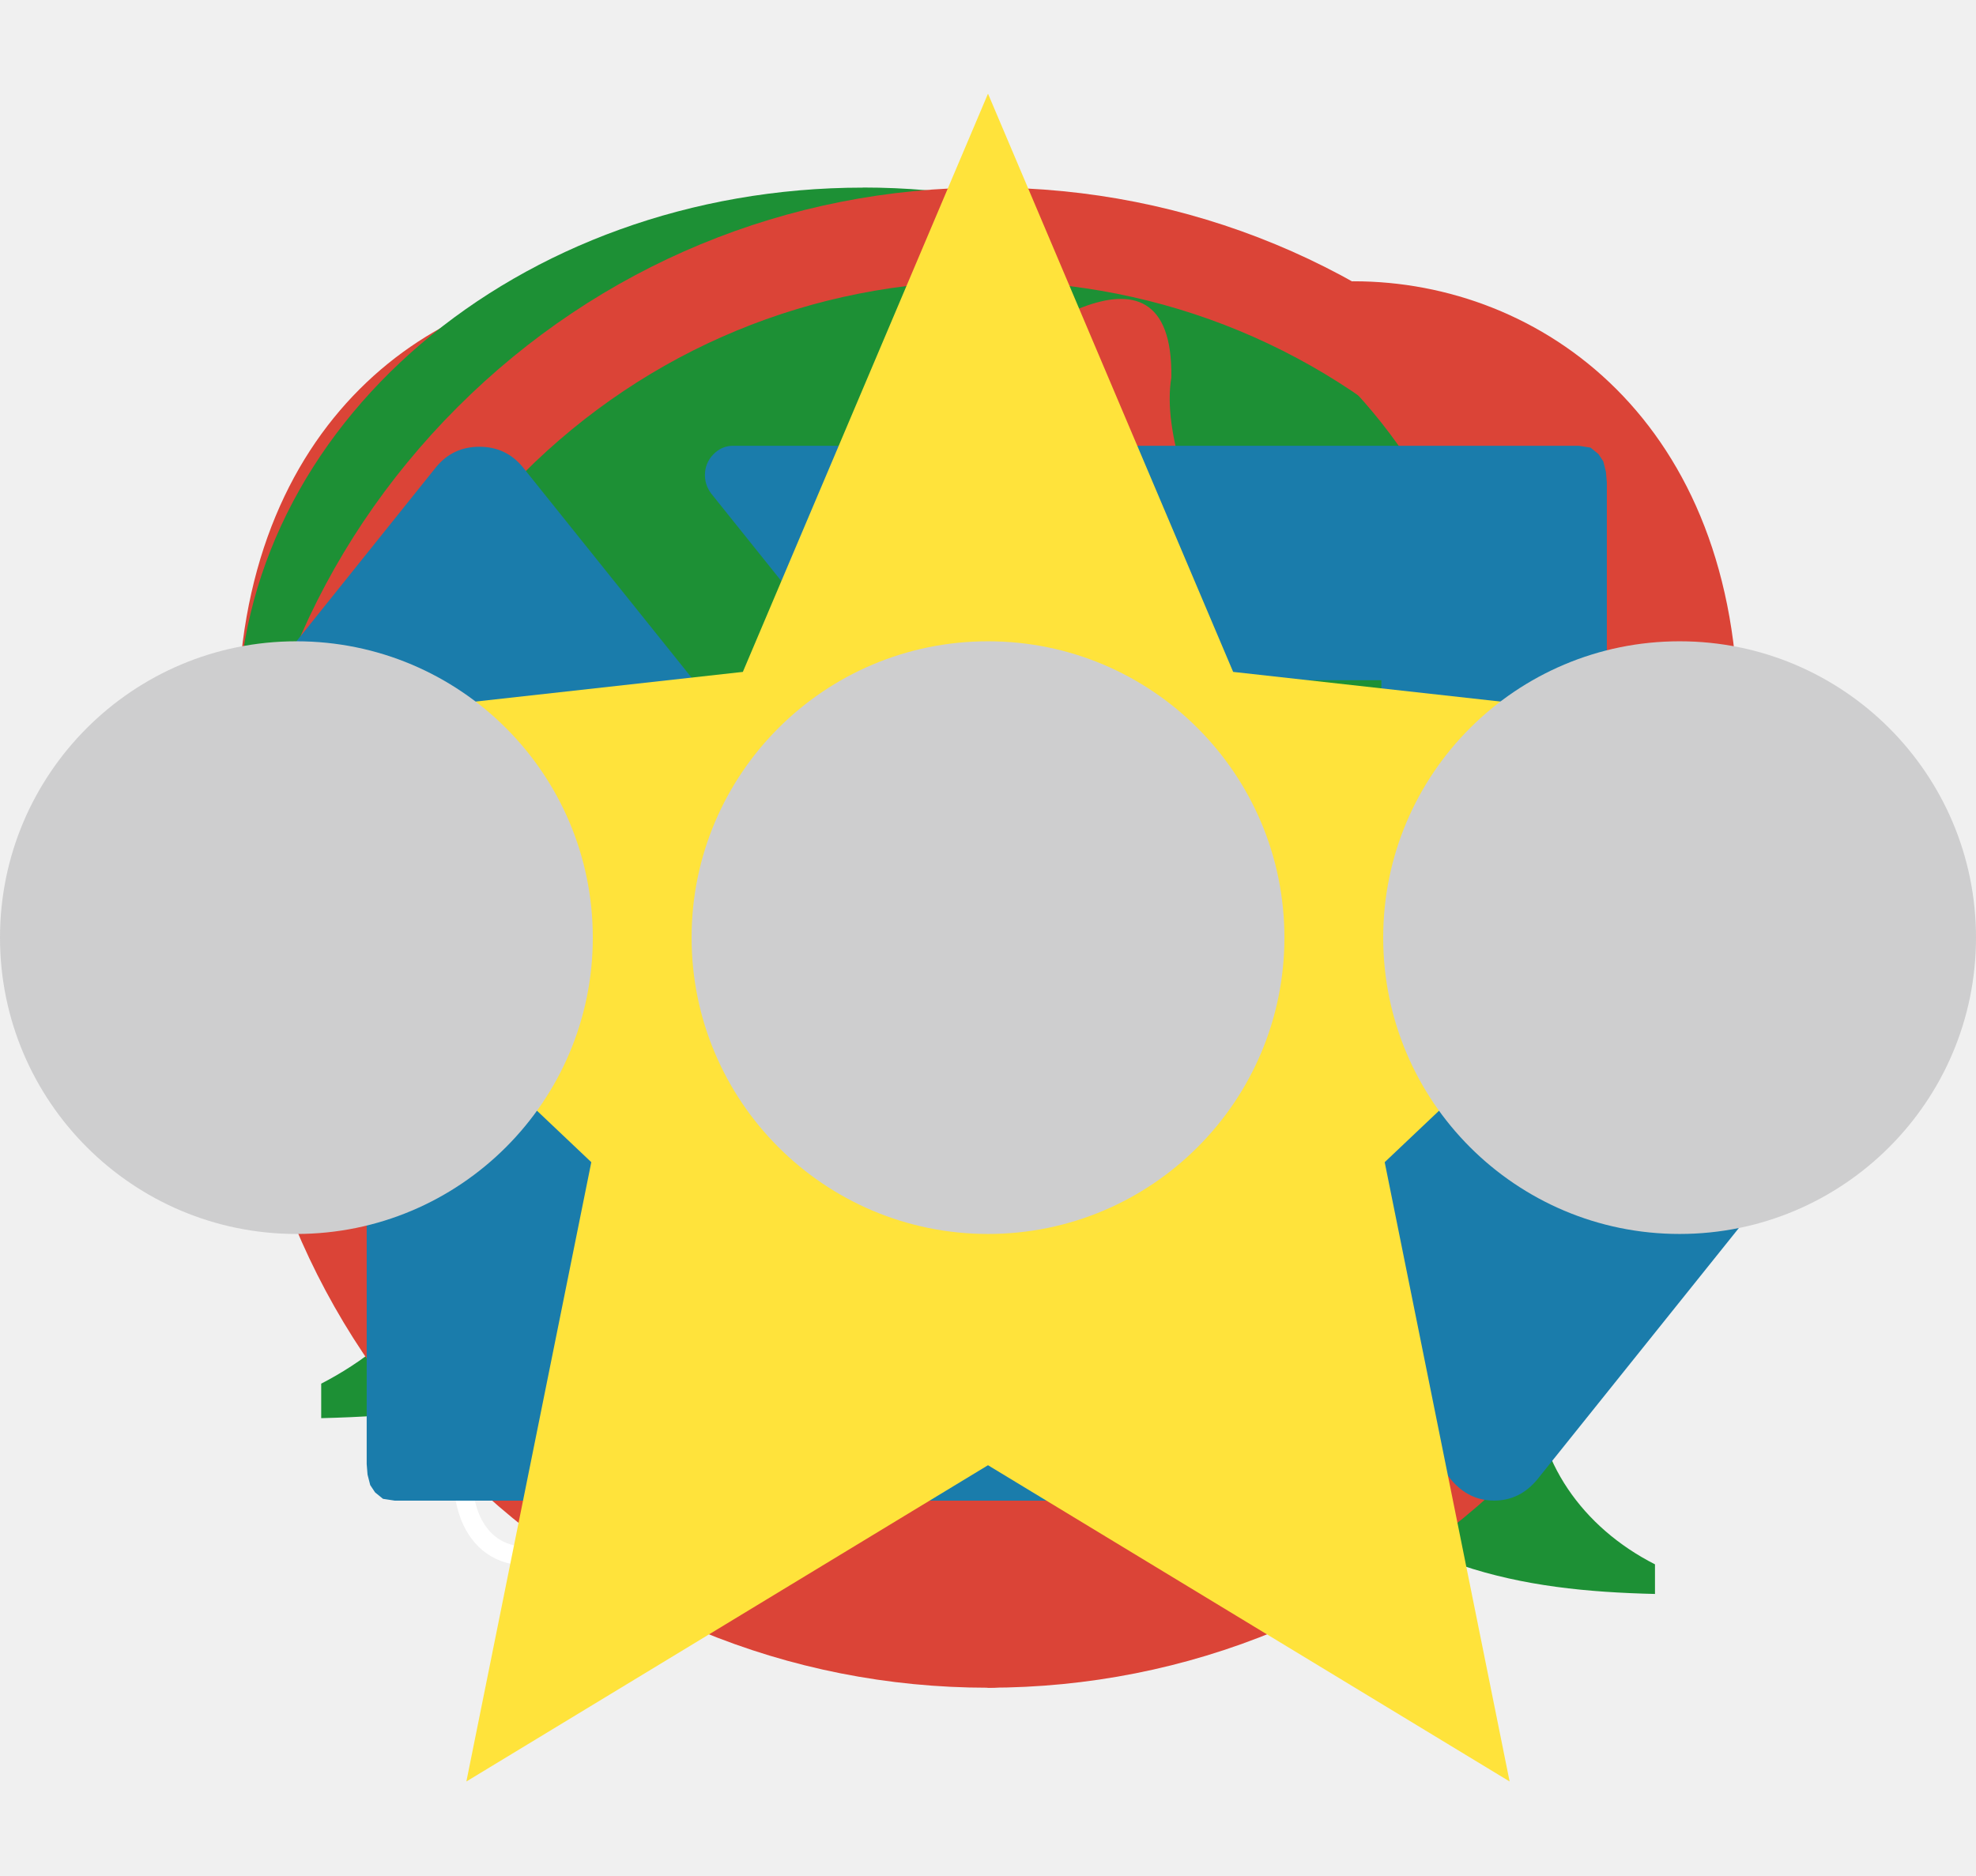
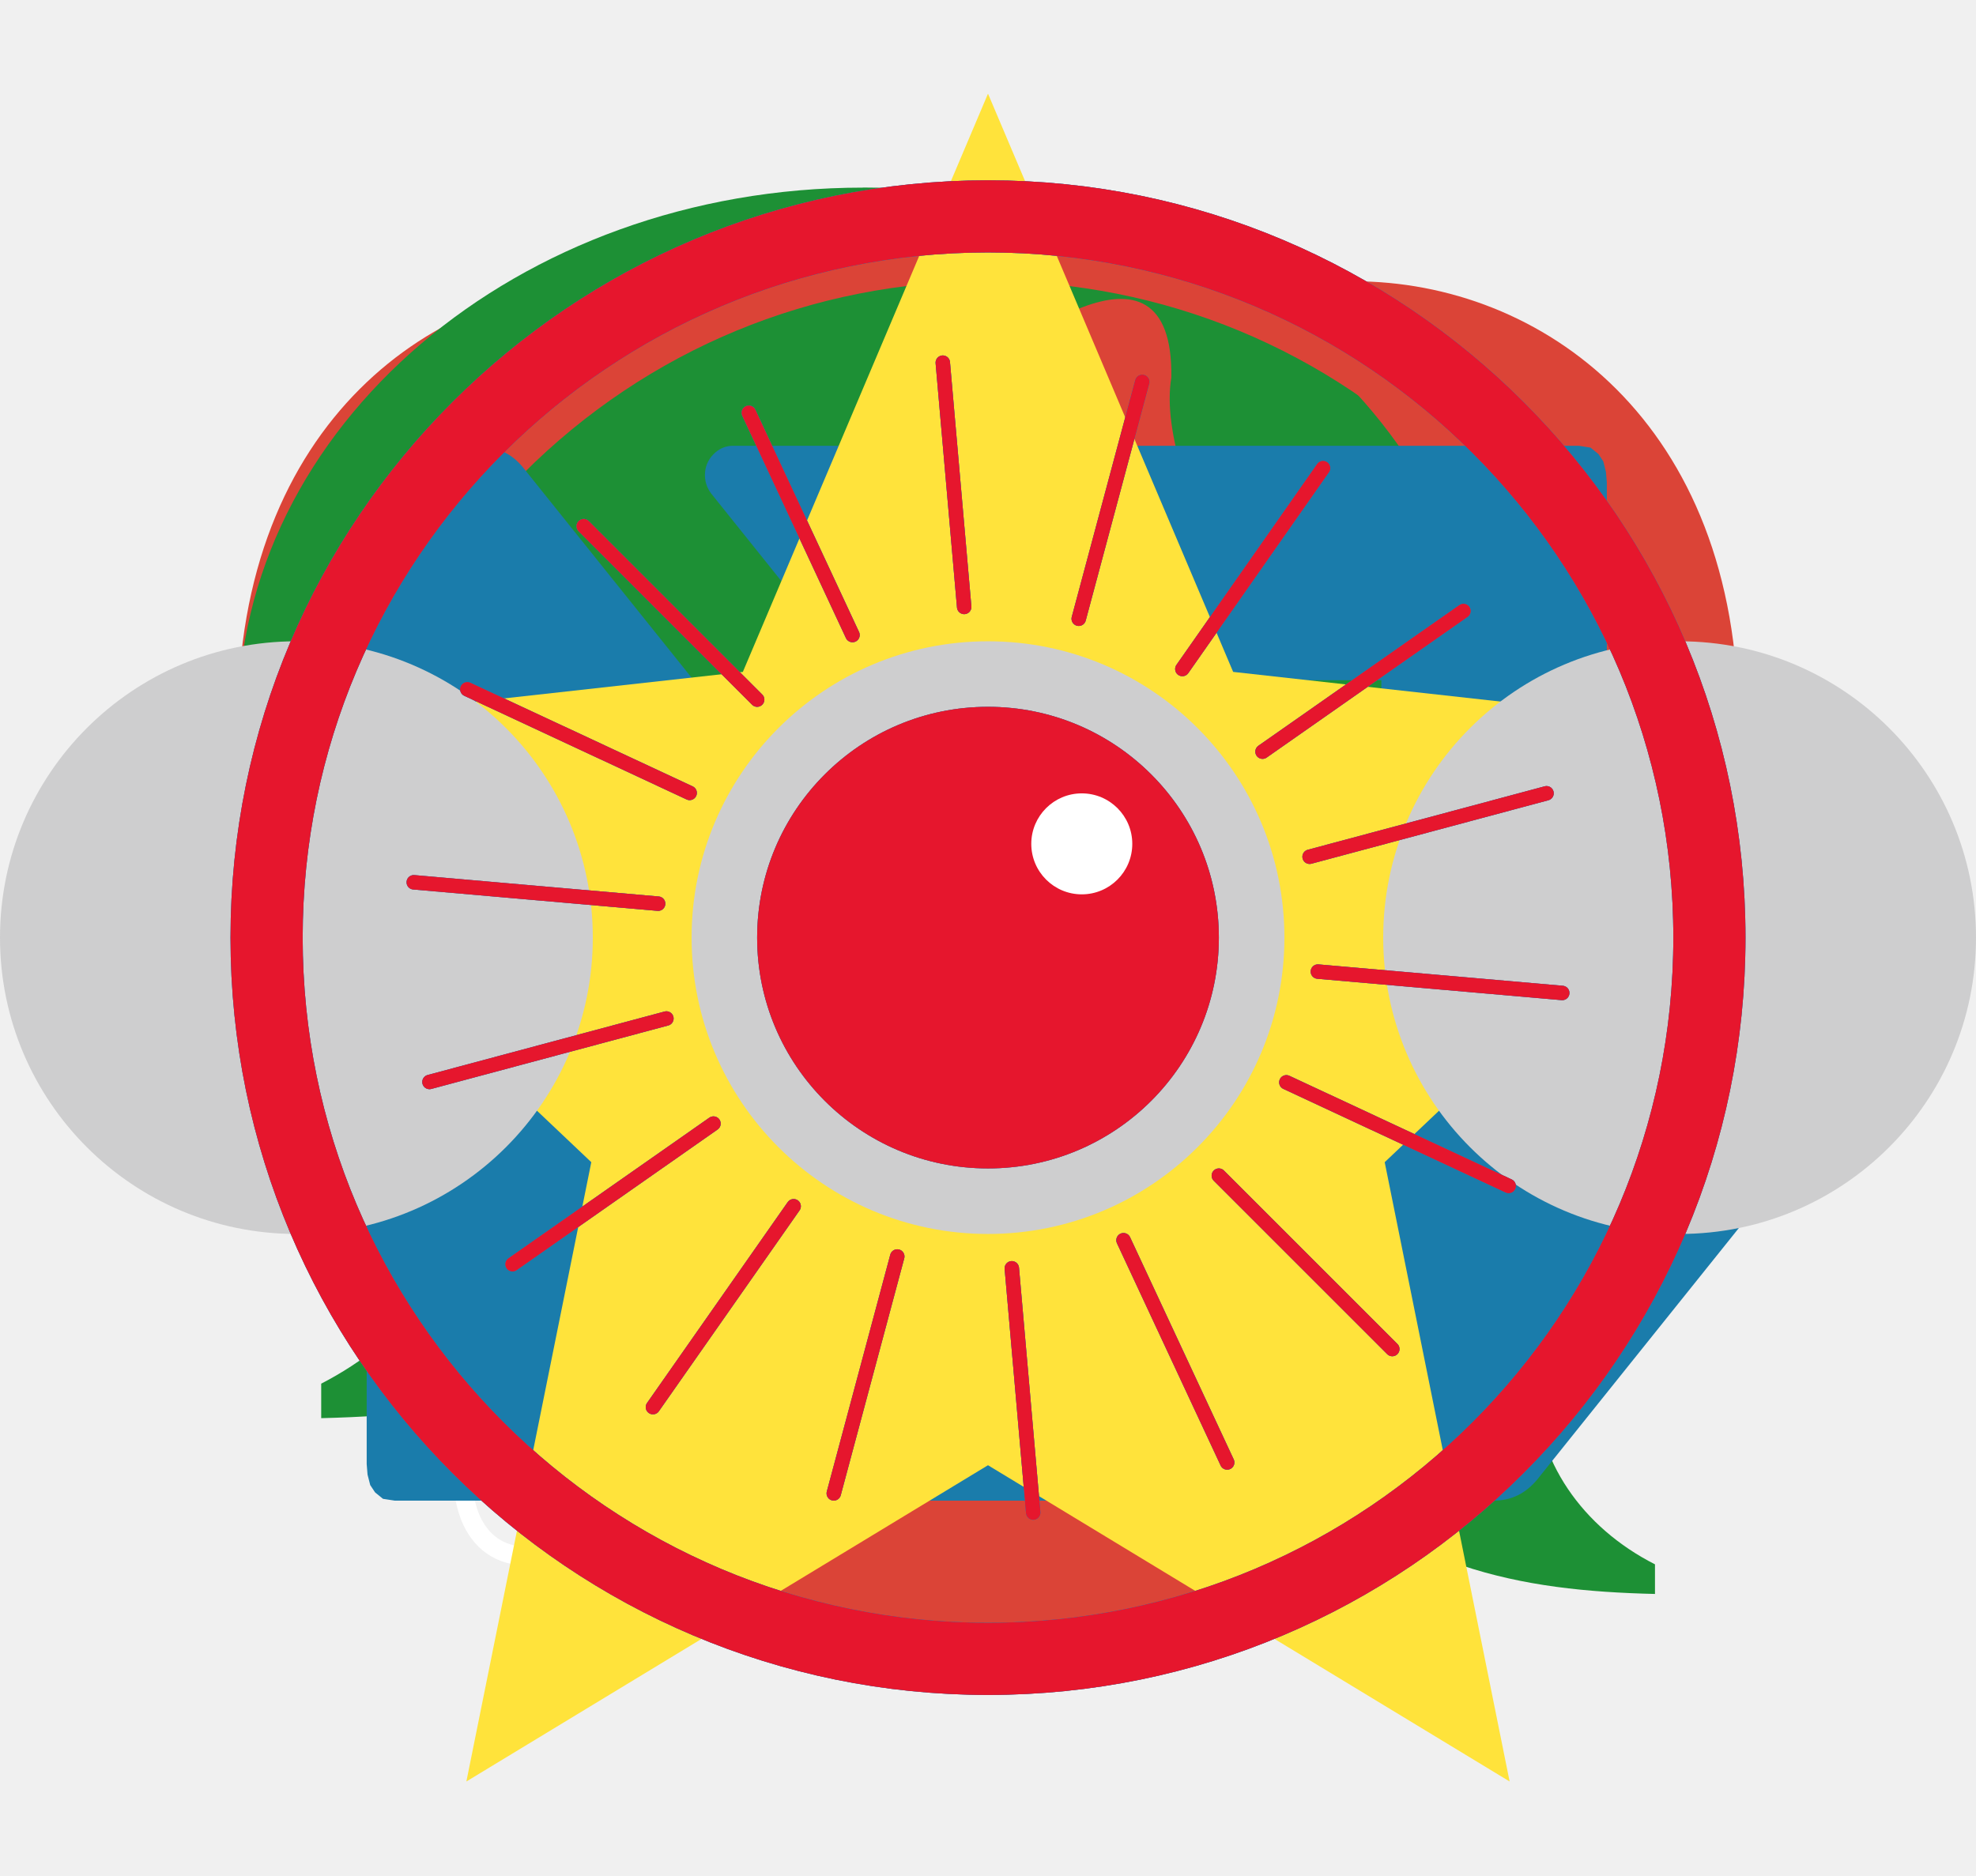
<svg xmlns="http://www.w3.org/2000/svg">
  <symbol id="twitter-icon" viewBox="0 0 300 300">
    <path d="M243 92.756c-6.843 3.012-14.198 5.047-21.916 5.963 7.878-4.686 13.93-12.107 16.778-20.95-7.374 4.34-15.54 7.491-24.233 9.189-6.96-7.36-16.878-11.958-27.854-11.958-21.074 0-38.161 16.954-38.161 37.867 0 2.968.338 5.858.989 8.63-31.715-1.579-59.833-16.655-78.654-39.566-3.285 5.593-5.167 12.097-5.167 19.037 0 13.138 6.737 24.729 16.976 31.519-6.255-.197-12.139-1.9-17.284-4.736l-.004.476c0 18.347 13.154 33.651 30.611 37.132-3.202.866-6.573 1.328-10.053 1.328-2.459 0-4.849-.238-7.18-.679 4.856 15.044 18.949 25.992 35.648 26.296-13.06 10.157-29.514 16.211-47.393 16.211-3.08 0-6.118-.18-9.103-.53 16.888 10.745 36.946 17.014 58.496 17.014 70.19 0 108.574-57.701 108.574-107.743 0-1.642-.037-3.274-.111-4.9 7.455-5.338 13.924-12.007 19.04-19.601h.001z" fill="#2AA9E0" />
  </symbol>
  <symbol id="instagram-icon" viewBox="0 0 775 300">
    <path d="M44.406 41c-7.087 0-16.276 7.521-21.696 12.527-11.917 10.587-22.711 30.051-22.711 45.674 0 22.2 18.867 30.58 23.638 30.58 1.573 0 2.914-.812 2.914-2.949 0-1.674-1.062-3.068-2.117-4.5-4.369-6.685-5.773-13.064-5.773-21.668 0-17.94 8.268-34.383 15.126-41.906 1.264-1.361 4.122-4.303 4.977-4.303.848 0 1.059.691 1.059 2.829l-.797 117.418c0 18.355-5.293 25.648-5.293 29.969 0 1.899.821 2.392 2.39 2.392 7.428 0 14.83-9.059 16.927-12.363 6.503-11.239 8.098-20.015 8.098-45.325v-98.666c0-2.671-.749-3.824-3.285-5.472-3.706-2.356-7.953-4.238-13.456-4.238zm212.363.328c-3.493 0-4.987 1.827-5.151 7.481l-.775 23.416-20.463-.71c-1.241-.032-1.803.36-2.346 1.453-1.738 3.262-2.652 5.816-2.652 10.07 0 3.464 1.57 3.833 2.968 3.833l21.292.612-.065 44.735c0 9.488-5.982 21.797-16.599 32.033 0 0 .913-3.091.862-6.335 0-9.179-5.904-17.497-13.773-23.383l-19.207-14.46c4.026-4.661 10.848-13.907 10.848-21.712 0-6.052-3.803-8.595-10.892-8.595-10.006 0-21.608 9.171-21.608 22.772 0 4.957 2.204 9.42 5.555 12.833-4.626 8.785-11.172 20.342-16.032 28.571-3.672 6.302-9.882 15.957-13.554 15.957-2.709 0-3.962-4.266-3.962-20.653 0-13.615.966-28.417 1.451-42.627 0-3.257-.535-6.262-4.758-9.207-3.886-2.492-8.687-5.974-13.631-5.974-10.991 0-18.48 10.122-23.616 20.019-5.315 10.257-8.189 18.9-12.245 31.443l.447-43.162c.138-3.077-.638-4.272-3.099-5.319-3.192-1.355-7.891-2.916-12.059-2.916-3.484 0-3.907 1.502-3.907 5.166l-.469 51.79-.054 19.976c0 18.01 2.254 21.013 12.932 21.013 5.912 0 7.807-.695 7.923-5.614.162-3.254 1.716-11.134 3.82-19.036 6.151-23.328 13.44-41.78 26.006-55.842 1.311-1.364 2.323-.876 2.117 1.059 0 0-1.986 31.571-1.986 44.484 0 22.966 3.531 34.949 14.951 34.949 11.207 0 22.213-14.409 28.222-24.137l19.273-32.262c12.489 10.65 21.205 18.908 21.205 28.953 0 6.243-3.937 12.352-9.931 12.352-7.494 0-12.281-7.907-17.341-7.907-4.201 0-9.593 8.116-9.593 12.724 0 4.351 9.486 10.507 26.508 10.507 25.128 0 38.607-17.258 46.698-36.369 1.549 22.682 10.579 35.932 24.664 35.932 9.239 0 19.917-11.682 24.773-25.95 0 0 .48 3.704 4.169 11.293 5.077 9.91 12.796 14.46 22.383 14.46 11.925 0 22.125-7.235 28.353-19.375.944 9.199 8.662 19.331 21.074 19.331 7.791 0 14.895-5.974 19.557-15.815 0 0 6.04 16.251 23.507 16.251 9.812 0 21.43-9.095 24.206-15.705l.306 9.611-25.919 23.918c-7.525 7.311-15.53 17.816-15.53 29.445 0 14.791 13.955 23.296 26.236 23.296 12.765 0 21.235-8.093 25.876-14.875 5.84-8.775 8.305-25.315 8.305-41.48l-.578-24.311c17.468-19.216 31.138-45.776 37.225-64.568l13.26-.35c2.568-.172 2.442.839 2.084 2.337-2.331 9.855-4.365 21.016-4.365 32.131 0 18.363 4.227 26.354 10.302 32.885 5.281 5.472 10.535 7.317 16.064 7.317 10.813 0 17.6-8.936 19.753-14.569 5.077 9.91 12.556 14.526 22.143 14.526 11.925 0 22.125-7.235 28.353-19.375.944 9.199 8.662 19.331 21.074 19.331 9.273 0 14.65-5.356 18.88-15.443.087 3.245.211 6.705.306 9.95.111 1.678 1.452 2.74 2.652 3.178 3.942 1.492 7.402 2.239 10.51 2.239 8.106 0 9.866-1.666 9.866-6.968 0-8.745.256-22.565 2.739-33.66 2.637-11.044 6.614-23.551 12.103-32.252.494-.899 1.706-.663 1.757.426.788 18.617 2.033 50.131 6.919 58.289 2.412 3.891 6.141 6.728 11.721 6.728 2.618 0 5.824-1.117 6.646-1.813.832-.649 1.251-1.369 1.2-2.709 0-23.799 7.415-46.838 14.842-62.33.203-.459.782-.495.764.109l-.415 17.147c0 28.164 2.029 45.957 16.086 54.51 2.152 1.195 5.176 2.348 9.047 2.348 7.192 0 13.714-4.02 16.937-10.485 2.626-5.024 5.086-14.693 5.086-20.172 0-2.121.025-5.57-3.449-5.57-1.905 0-3.048 1.404-3.503 3.528-1.107 4.599-2.016 8.545-3.732 13.095-1.642 4.342-4.093 6.87-6.995 6.87-3.413 0-5.143-2.687-6.133-4.347-4.355-6.645-4.704-21.912-4.704-34.654l1.048-32.798c0-2.713-1.132-5.961-5.315-8.355-2.809-1.618-9.912-4.664-14.264-4.664-4.035 0-5.988 2.289-7.443 5.646-2.731 6.03-11.859 29.686-14.307 48.918-.088.507-.718.614-.764-.033-1.272-13.6-1.925-29.987-1.91-41.043 0-3.342-.817-8.12-7.901-11.217-3.442-1.429-6.291-2.304-9.767-2.304-4.316 0-5.243 2.113-6.788 4.915-4.888 9.038-8.269 20.825-13.336 35.692l.076-34.021c0-1.591-.974-3.677-3.765-4.238-6.92-1.591-10.127-2.315-12.856-2.315-1.986 0-3.078 1.585-3.078 3.298l-.371 58.005c-1.338 7.102-6.763 24.049-14.46 24.049-6.317 0-9.265-6.405-9.265-33.18l1.146-43.512c0-2.749-1.803-3.904-4.431-5.068-3.757-1.494-6.746-2.086-10.564-2.086-4.792 0-6.438 2.296-5.468 7.809-5.269-7.132-10.535-11.075-19.84-11.075-18.68 0-32.762 22.488-32.762 55.165-.184 9.164 2.03 18.272 2.03 18.272-1.69 7.605-5.664 13.805-11.153 13.805-6.925 0-11.339-9.799-11.339-26.78 0-17.031 6.483-36.241 6.483-41.447 0-6.054-3.963-9.884-10.979-9.884-3.516 0-16.551 2.96-23.234 3.932 0 0 .753-3.185.698-5.69 0-5.97-2.799-9.709-9.746-9.709-8.491 0-14.722 6.067-14.722 16.415 0 4.645 2.672 8.94 6.21 11.249-4.592 19.166-12.058 33.42-23.06 49.344l.928-64.481c0-2.096-.557-3.398-4.66-4.991-2.169-.938-5.704-2.02-10.16-2.02-6.458 0-6.032 4.616-5.686 8.071-2.955-5.244-9.425-11.468-19.404-11.468-27.197 0-35.547 41.504-31.452 70.979 0 3.594-3.505 16.35-11.426 16.35-6.317 0-9.265-6.405-9.265-33.18l1.157-43.512c0-2.749-1.814-3.904-4.442-5.068-3.757-1.494-6.735-2.086-10.553-2.086-4.792 0-6.438 2.296-5.468 7.809-5.269-7.132-10.546-11.075-19.851-11.075-18.68 0-32.947 20.566-32.947 53.243 0 12.474-10.732 31.509-18.258 31.509-4.181 0-8.632-7.68-8.632-27.304.021-13.376 1.844-58.911 1.844-58.911l26.268-.426c1.254-.012 1.98-1.383 2.445-2.228 1.207-2.449 1.79-4.08 1.79-7.012 0-2.645-.529-3.611-3.918-3.801l-26.181-1.573 1.113-24.41c.077-1.542-.851-2.546-2.532-3.298-5.073-1.981-11.287-3.899-15.224-3.899zm79.504 63.957c7.004 0 14.111 6.393 14.111 29.073 0 28.556-10.396 41.841-18.389 41.841-7.494 0-13.183-10.585-13.183-31.378 0-21.017 5.555-39.536 17.461-39.536zm252.229 0c7.004 0 14.111 6.393 14.111 29.073 0 28.556-10.396 41.841-18.389 41.841-7.494 0-13.183-10.585-13.183-31.378 0-21.017 5.555-39.536 17.461-39.536zm-159.979.131c9.141 0 13.183 9.427 13.183 27.708 0 27.558-8.185 43.25-18.127 43.25-6.347 0-13.644-10.429-13.26-30.941 0-13.116 4.273-40.017 18.203-40.017zm15.475 92.189v10.856c0 36.02-9.591 42.168-17.298 42.168-2.919 0-10.073-2.206-10.073-11.118 0-12.457 13.014-26.628 17.058-31.006l10.313-10.9z" fill="#3F5D87" />
  </symbol>
  <symbol id="weibo-icon" viewBox="0 0 301 300">
    <g fill="none">
      <path d="M70.608 178.122c0 21.534 28.331 38.999 63.284 38.999s63.284-17.465 63.284-38.999c0-21.538-28.331-38.999-63.284-38.999s-63.284 17.461-63.284 38.999" id="Shape" fill="#fff" />
      <path d="M135.367 213.943c-30.934 3.019-57.638-10.816-59.649-30.917-2.008-20.097 21.45-38.841 52.38-41.867 30.937-3.03 57.641 10.809 59.649 30.903 2.004 20.107-21.442 38.855-52.38 41.881m61.874-66.724c-2.631-.779-4.436-1.311-3.058-4.732 2.983-7.431 3.293-13.839.057-18.413-6.066-8.576-22.663-8.114-41.689-.229 0-.012-5.974 2.586-4.447-2.103 2.926-9.312 2.485-17.109-2.068-21.612-10.321-10.221-37.769.388-61.308 23.673-17.626 17.447-27.861 35.938-27.861 51.926 0 30.582 39.627 49.175 78.397 49.175 50.82 0 84.627-29.222 84.627-52.423 0-14.016-11.93-21.971-22.649-25.262" id="Shape" fill="#E6162D" />
      <path d="M230.989 91.254c-12.272-13.466-30.375-18.599-47.086-15.083h-.005c-3.863.817-6.33 4.584-5.5 8.403.822 3.819 4.625 6.264 8.491 5.447 11.887-2.498 24.75 1.159 33.479 10.721 8.715 9.566 11.083 22.612 7.348 34.049l.002.002c-1.218 3.728.84 7.712 4.61 8.917 3.756 1.201 7.789-.835 9.007-4.549l.002-.028c5.237-16.091 1.93-34.43-10.349-47.881M212.142 108.086c-5.974-6.557-14.792-9.048-22.934-7.335-3.329.701-5.45 3.943-4.735 7.24.712 3.28 3.984 5.391 7.302 4.675v.005c3.98-.835 8.295.381 11.218 3.58 2.923 3.21 3.71 7.579 2.453 11.412h.005c-1.043 3.199.726 6.638 3.962 7.677 3.24 1.025 6.711-.722 7.754-3.928 2.56-7.839.961-16.771-5.027-23.328" id="Shape" fill="#f93" />
      <path d="M137.074 177.54c-1.082 1.832-3.475 2.713-5.347 1.948-1.844-.75-2.421-2.797-1.374-4.598 1.079-1.79 3.379-2.664 5.216-1.941 1.869.676 2.538 2.748 1.506 4.591m-9.858 12.522c-2.99 4.725-9.399 6.793-14.226 4.612-4.756-2.142-6.159-7.631-3.165-12.236 2.955-4.587 9.146-6.631 13.938-4.644 4.845 2.044 6.394 7.494 3.453 12.268m11.243-33.436c-14.721-3.791-31.361 3.47-37.755 16.306-6.511 13.093-.214 27.626 14.657 32.379 15.408 4.915 33.564-2.618 39.88-16.75 6.227-13.815-1.549-28.038-16.782-31.935" fill="#000" />
    </g>
  </symbol>
  <symbol id="ok-icon" viewBox="0 0 200 200">
    <g fill="none">
      <circle fill="#59DE5D" cx="100" cy="100" r="100" />
      <path d="M78 137.05l68.236-68.236c1.367-1.367 3.583-1.367 4.95 0s1.367 3.583 0 4.95l-70.711 70.711c-.683.683-1.579 1.025-2.475 1.025-.896 0-1.791-.342-2.475-1.025l-25.456-25.456c-1.367-1.367-1.367-3.583 0-4.95s3.583-1.367 4.95 0l22.981 22.981z" fill="#fff" />
    </g>
  </symbol>
  <svg id="play-icon" viewBox="0 0 100 100">
    <path d="M28.056 82.145c-3.344 1.931-6.056.362-6.056-3.496v-55.297c0-3.862 2.714-5.425 6.056-3.496l47.889 27.649c3.344 1.931 3.341 5.063 0 6.992l-47.889 27.649z" stroke="#FFF" stroke-linecap="round" stroke-linejoin="round" fill="#F1F1F1" />
  </svg>
  <svg id="like-icon" viewBox="0 0 20 20">
    <path d="M10 5.6c-.9-1.9-2.6-2.6-3.9-2.6-2 0-4.1 1.5-4.1 4.7 0 2.3 1.3 4.8 3.9 7.2 1.9 1.8 3.8 2.9 3.9 3l.2.1c.1 0 .2 0 .2-.1.1 0 2-1.2 3.9-3 2.6-2.5 3.9-4.9 3.9-7.2 0-3.2-2.1-4.7-4.1-4.7-1.3 0-3 .7-3.9 2.6z" fill="#DB4437" />
  </svg>
  <svg id="reply-icon" viewBox="0 0 20 20">
    <path d="M8.667 2c3.682 0 6.667 2.548 6.667 5.69 0 3.143-2.985 5.69-6.667 5.69-.354 0-.701-.024-1.039-.069-1.432 1.504-3.086 1.774-4.738 1.814v-.368c.892-.459 1.611-1.296 1.611-2.252l-.028-.392c-1.508-1.043-2.472-2.637-2.472-4.422 0-3.143 2.985-5.69 6.667-5.69zm7.167 12.754c0 .819.504 1.537 1.278 1.93v.316c-1.432-.034-2.747-.265-3.988-1.555-.294.039-.594.059-.901.059-1.326 0-2.547-.377-3.522-1.011 2.009-.007 3.906-.686 5.345-1.914.725-.619 1.297-1.345 1.7-2.158.427-.862.644-1.781.644-2.731l-.017-.457c1.008.878 1.629 2.075 1.629 3.394 0 1.531-.836 2.896-2.142 3.79l-.024.336z" fill="#1D9035" />
  </svg>
  <svg id="source-icon" viewBox="0 0 20 20">
    <path d="M15.657 15.657c1.511-1.511 2.343-3.52 2.343-5.657s-.832-4.146-2.343-5.657c-1.511-1.511-3.52-2.343-5.657-2.343s-4.146.832-5.657 2.343c-1.511 1.511-2.343 3.52-2.343 5.657s.832 4.146 2.343 5.657c1.511 1.511 3.52 2.343 5.657 2.343s4.146-.832 5.657-2.343zm-.707-10.607c.985.985 1.64 2.213 1.911 3.548-.211-.31-.412-.425-.537.269-.128 1.131-1.167.409-1.821.81-.688-.463-2.233.901-1.97-.638.405-.694 2.188.929 1.299-.54-.567-1.025-2.073-3.296-1.877-4.473.025-1.715-1.752-.358-2.364.211-.412 1.139-.14 3.131-1.217 3.689-1.169.051-2.172.157-2.625 1.464-.273.935.29 2.326 1.292 2.541 1.466.921 1.99-1.079 3.365-1.116.427.447 1.591.589 1.687 1.09-.902.159 1.145.759-.086 1.1-.679-.08-1.117-.704-.756-1.234-1.316-.307-1.358 1.905-2.624 1.207-.032-1.103-2.066-.358-.704-.134.468.205-.763.797-.098.689.327.018 1.427.403 1.129.663.613.38 1.127-.911 1.727.029.433.723-.182.856-.724.49-.306.343.54 1.082 1.286 1.402.249.107.486.165.668.148.376-.434 1.071-.509 1.107.052-.931.446-1.957.681-3.02.681-1.525 0-2.976-.485-4.177-1.381.323-.148.506-.332.195-.567-.242-.72-1.221-1.686-2.082-1.549-.447-.77-.741-1.619-.867-2.508.721-.238.887-.71.732-.868-.367-.32-.593-.774-.709-1.271.235-1.435.909-2.757 1.957-3.806 1.322-1.322 3.08-2.05 4.95-2.05s3.628.728 4.95 2.05z" fill="#DB4437" />
  </svg>
  <svg id="retweet-icon" viewBox="0 0 28 20">
    <g fill="#1A7CAB">
      <path d="M15.892 14.8c-.075-.095-.179-.143-.312-.143h-7.189v-4.983h2.396c.216 0 .404-.082.562-.247.158-.164.237-.359.237-.584 0-.208-.063-.385-.187-.532l-3.994-4.983c-.158-.19-.362-.285-.612-.285s-.453.095-.611.285l-3.994 4.983c-.125.147-.187.324-.187.532 0 .225.079.42.237.584.158.164.345.247.562.247h2.396v7.787l.012.149.038.149.069.104.112.091.169.026h11.982c.108 0 .202-.041.281-.123.079-.082.118-.179.118-.292 0-.087-.029-.177-.087-.273l-1.997-2.492zM25.165 11.335h-2.396v-7.787l-.013-.149-.037-.149-.069-.104-.112-.091-.168-.026h-11.982c-.108 0-.202.041-.281.123-.079.082-.118.18-.118.292 0 .095.029.182.087.26l1.997 2.492c.075.104.179.156.312.156h7.189v4.983h-2.396c-.216 0-.404.082-.562.246-.158.165-.237.36-.237.584 0 .208.063.385.187.532l3.994 4.983c.166.199.37.299.612.299.241 0 .445-.099.611-.299l3.994-4.983c.125-.147.187-.325.187-.532 0-.225-.079-.419-.237-.584-.158-.164-.345-.247-.562-.247z" />
    </g>
  </svg>
  <svg id="star-icon" viewBox="0 0 20 20">
    <path fill="#FFE33B" d="M10 15.627l-5.562 3.373 1.332-6.605-4.77-4.52 6.386-.709 2.614-6.167 2.614 6.167 6.386.709-4.77 4.52 1.332 6.605z" />
  </svg>
  <svg id="options-icon" viewBox="0 0 100 30">
    <g fill="#CECECF">
      <circle cx="15" cy="15" r="15" />
      <circle cx="50" cy="15" r="15" />
      <circle cx="85" cy="15" r="15" />
    </g>
  </svg>
+   <svg id="twitter-eyeball-icon" viewBox="0 0 130 130">
+     <g transform="translate(15 15)" fill="none">
+       <circle stroke="#2AA9E0" stroke-width="5" cx="50" cy="50" r="50" />
+       <circle fill="#2AA9E0" cx="50" cy="50" r="16" />
+       <circle fill="#fff" cx="56.5" cy="43.5" r="3.5" />
+       <path d="M66 66.5l12.021 12.021m-18.629-7.544l7.185 15.407m-14.926-13.46l1.482 16.935m-9.422-17.753l-4.4 16.421m-2.782-19.905l-9.751 13.926m4.194-19.656l-13.926 9.751m10.664-17.036l-16.421 4.4m15.847-12.361l-16.935-1.482m19.12-6.196l-15.407-7.185m20.086.717l-12.021-12.021m18.629 7.544l-7.185-15.407m14.926 13.46l-1.482-16.935m9.422 17.753l4.4-16.421m2.782 19.905l9.751-13.926m-4.194 19.656l13.926-9.751m-10.664 17.036l16.421-4.4m-15.847 12.361l16.935 1.482m-19.12 6.196l15.407 7.185" stroke="#2AA9E0" stroke-linecap="round" stroke-linejoin="round" />
+     </g>
+   </svg>
+   <svg id="instagram-eyeball-icon" viewBox="0 0 130 130">
+     <g transform="translate(15 15)" fill="none">
+       <circle stroke="#3F5D87" stroke-width="5" cx="50" cy="50" r="50" />
+       <circle fill="#3F5D87" cx="50" cy="50" r="16" />
+       <circle fill="#fff" cx="56.5" cy="43.5" r="3.5" />
+       <path d="M66 66.5l12.021 12.021m-18.629-7.544l7.185 15.407m-14.926-13.46l1.482 16.935m-9.422-17.753l-4.4 16.421m-2.782-19.905l-9.751 13.926m4.194-19.656l-13.926 9.751m10.664-17.036l-16.421 4.4m15.847-12.361l-16.935-1.482m19.12-6.196l-15.407-7.185m20.086.717l-12.021-12.021m18.629 7.544l-7.185-15.407m14.926 13.46l-1.482-16.935m9.422 17.753l4.4-16.421m2.782 19.905l9.751-13.926m-4.194 19.656l13.926-9.751m-10.664 17.036l16.421-4.4m-15.847 12.361l16.935 1.482m-19.12 6.196l15.407 7.185" stroke="#3F5D87" stroke-linecap="round" stroke-linejoin="round" />
+     </g>
+   </svg>
+   <svg id="weibo-eyeball-icon" viewBox="0 0 130 130">
+     <g transform="translate(15 15)" fill="none">
+       <circle stroke="#E6162D" stroke-width="5" cx="50" cy="50" r="50" />
+       <circle fill="#E6162D" cx="50" cy="50" r="16" />
+       <circle fill="#fff" cx="56.5" cy="43.5" r="3.5" />
+       <path d="M66 66.5l12.021 12.021m-18.629-7.544l7.185 15.407m-14.926-13.46l1.482 16.935m-9.422-17.753l-4.4 16.421m-2.782-19.905l-9.751 13.926m4.194-19.656l-13.926 9.751m10.664-17.036l-16.421 4.4m15.847-12.361l-16.935-1.482m19.12-6.196l-15.407-7.185m20.086.717l-12.021-12.021m18.629 7.544l-7.185-15.407m14.926 13.46l-1.482-16.935m9.422 17.753l4.4-16.421m2.782 19.905l9.751-13.926m-4.194 19.656l13.926-9.751m-10.664 17.036l16.421-4.4m-15.847 12.361l16.935 1.482m-19.12 6.196l15.407 7.185" stroke="#E6162D" stroke-linecap="round" stroke-linejoin="round" />
+     </g>
+   </svg>
</svg>
